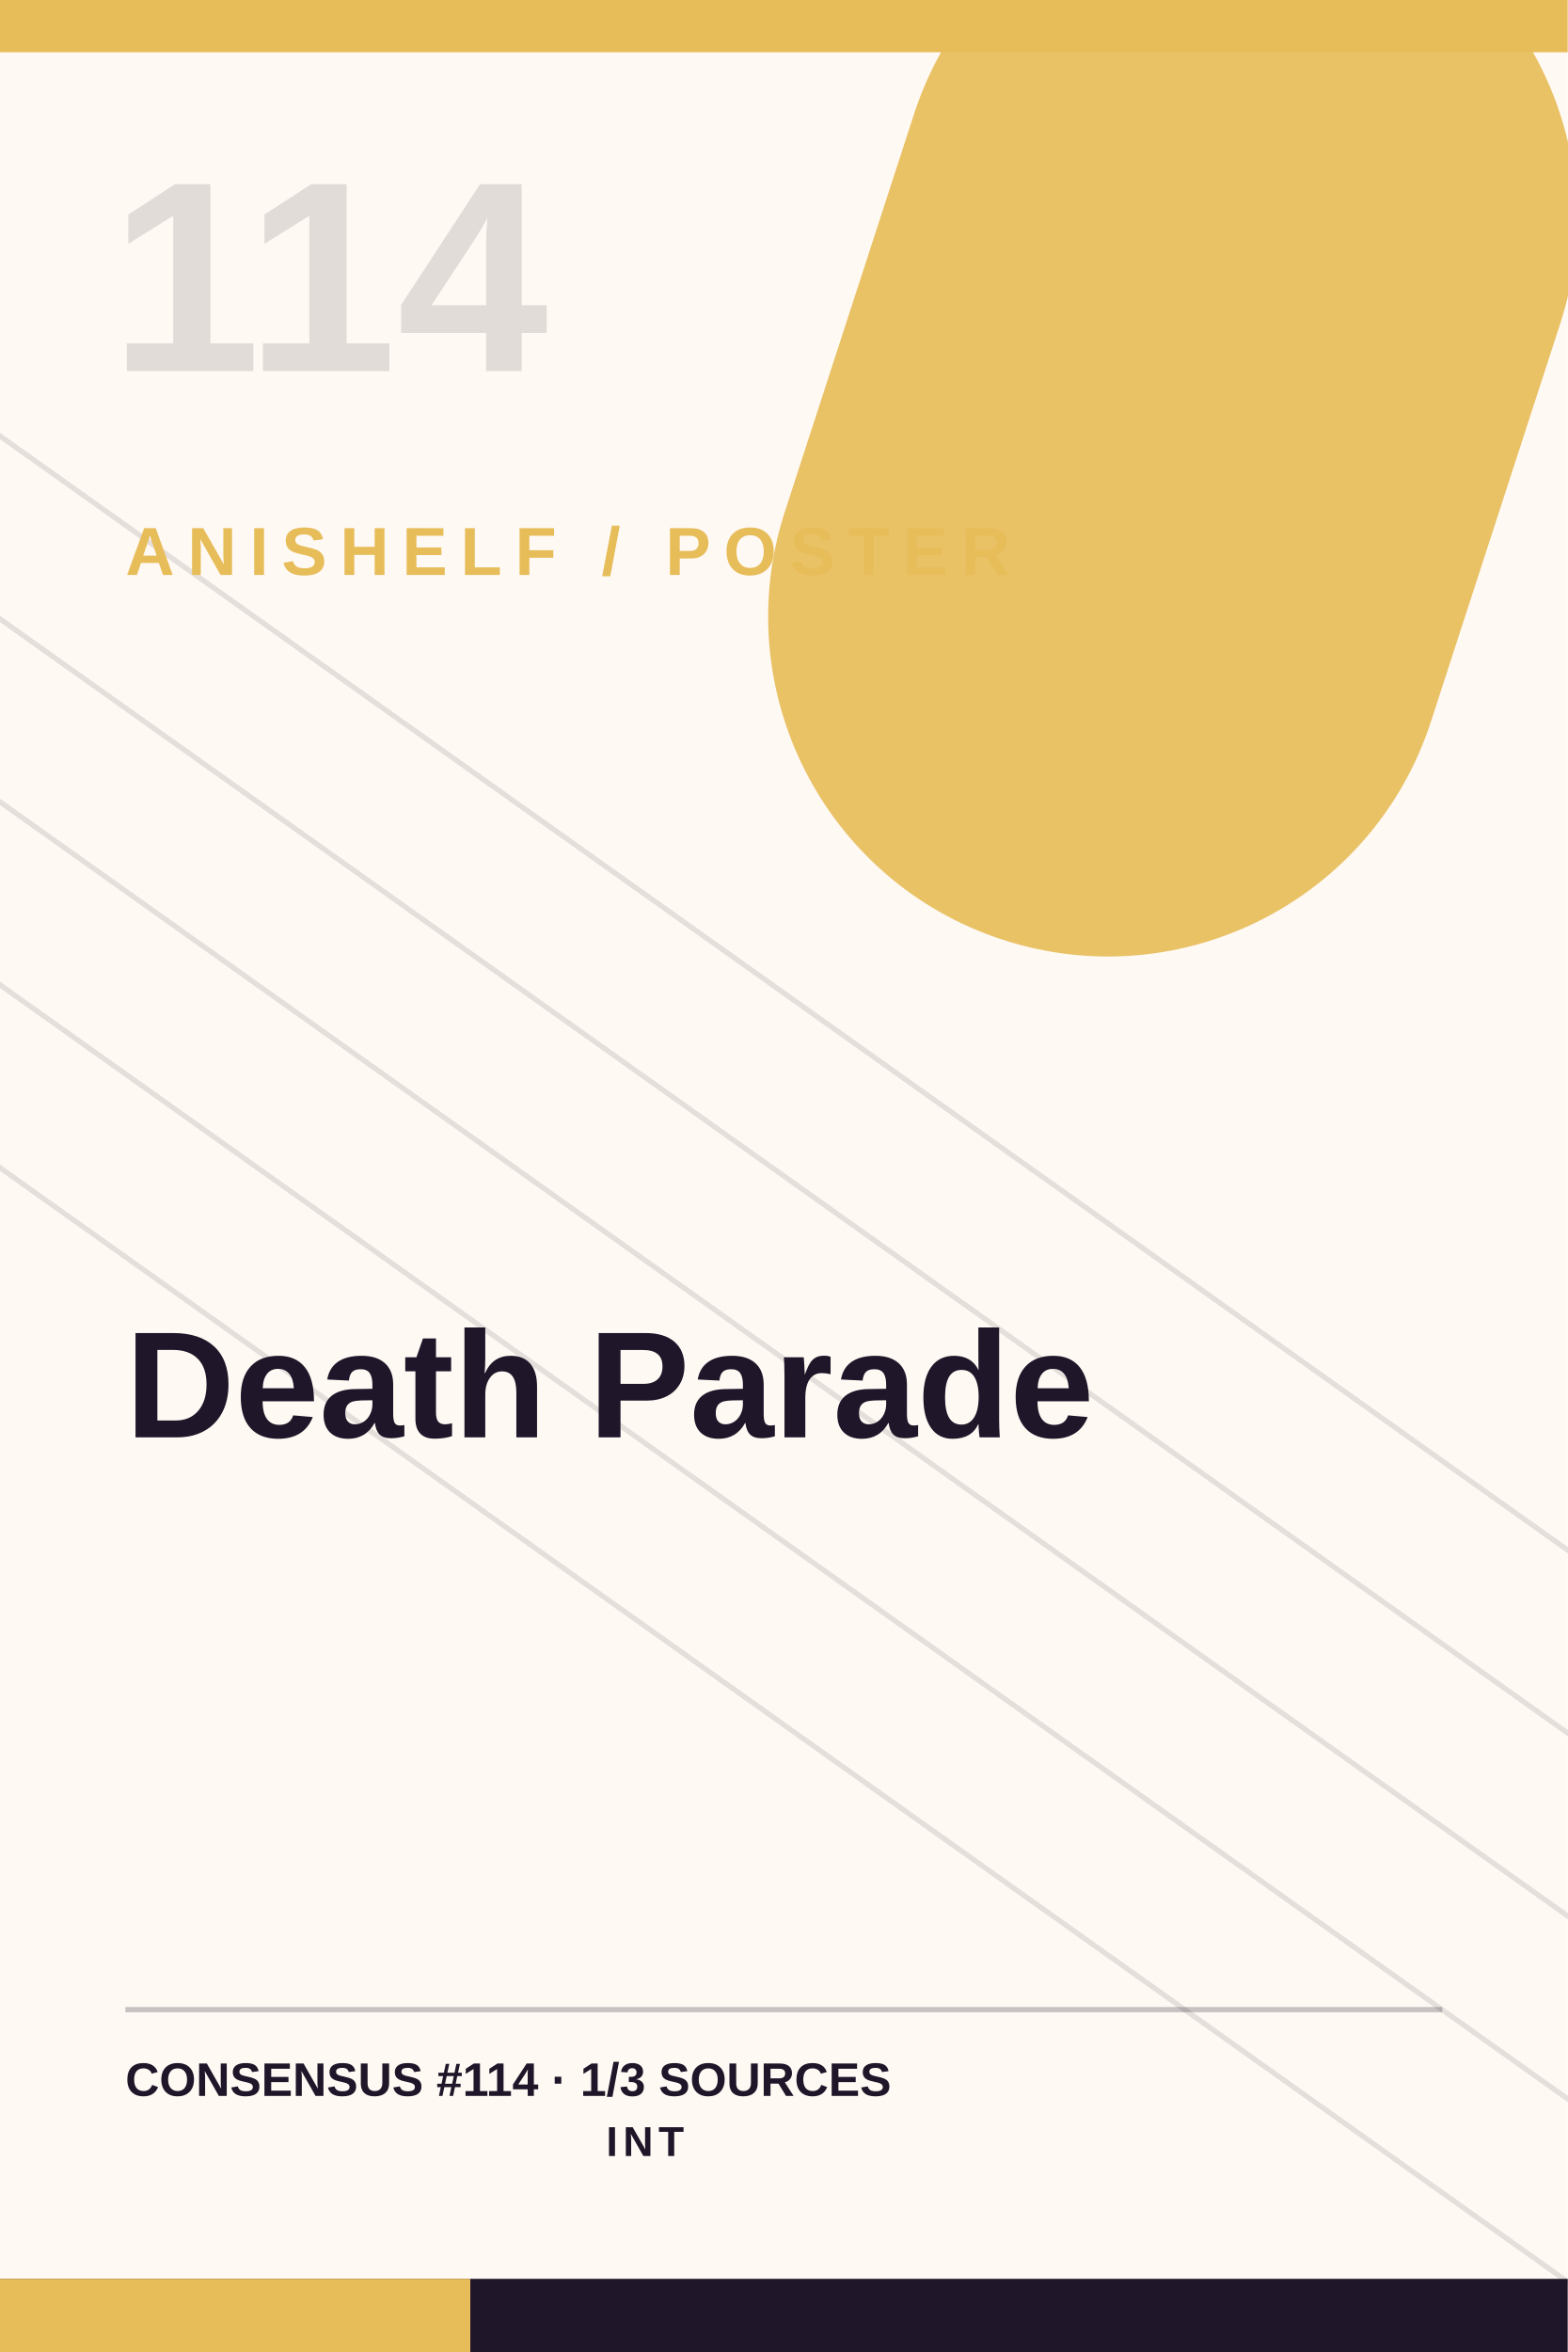
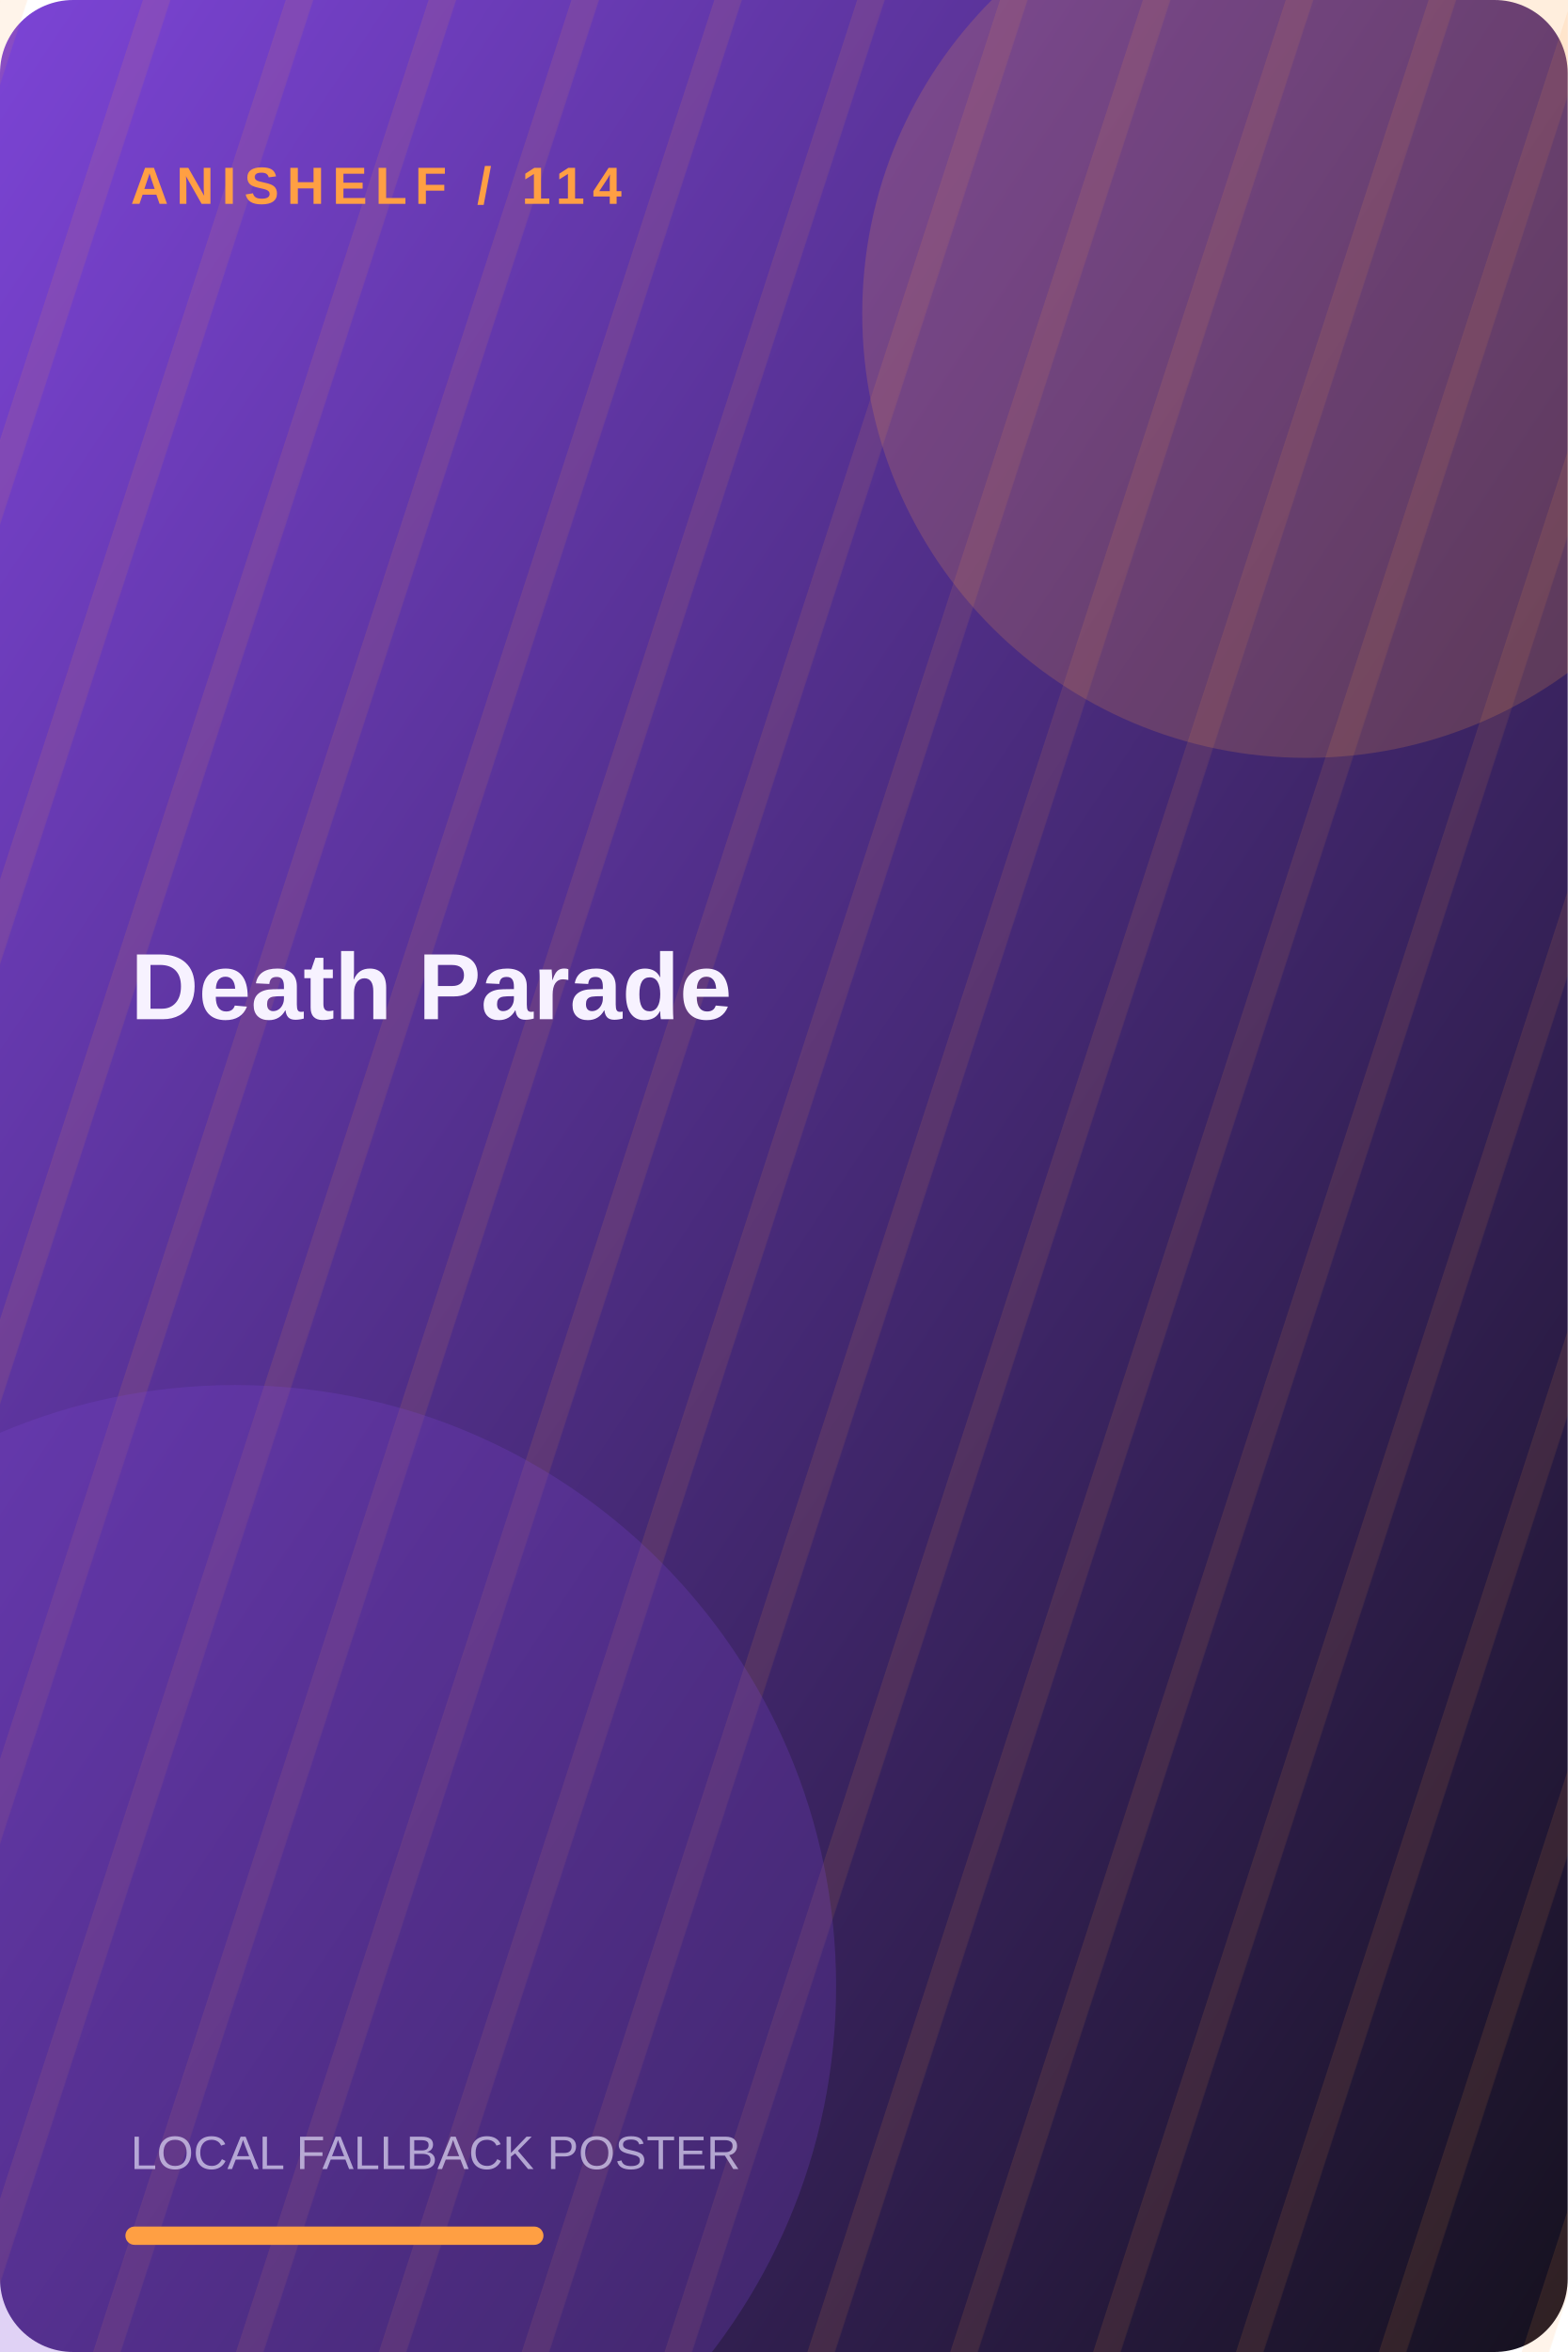
- <svg xmlns="http://www.w3.org/2000/svg" width="600" height="900" viewBox="0 0 600 900" role="img" aria-label="Death Parade">
-   <rect width="600" height="900" fill="#fff9f4" />
-   <rect x="0" y="0" width="600" height="20" fill="#e7bd5a" />
-   <rect x="390" y="-80" width="260" height="420" rx="130" fill="#e7bd5a" opacity=".92" transform="rotate(18 390 -80)" />
-   <g opacity=".12" stroke="#201629" stroke-width="2">
-     <path d="M-80 180 L680 720" />
-     <path d="M-80 110 L680 650" />
-     <path d="M-80 250 L680 790" />
-     <path d="M-80 320 L680 860" />
-     <path d="M-80 390 L680 930" />
-   </g>
-   <text x="42" y="142" fill="#201629" font-family="Arial, Helvetica, sans-serif" font-size="104" font-weight="900" opacity=".13">114</text>
-   <text x="48" y="220" fill="#e7bd5a" font-family="Arial, Helvetica, sans-serif" font-size="26" font-weight="900" letter-spacing="5">ANISHELF / POSTER</text>
-   <text fill="#201629" font-family="Arial, Helvetica, sans-serif" font-size="58" font-weight="900">
-     <tspan x="48" y="550">Death Parade</tspan>
-   </text>
-   <rect x="48" y="768" width="504" height="2" fill="#201629" opacity=".25" />
-   <text x="48" y="802" fill="#201629" font-family="Arial, Helvetica, sans-serif" font-size="18" font-weight="700">CONSENSUS #114  ·  1/3 SOURCES</text>
-   <style>.badge{font:900 16px Arial,Helvetica,sans-serif;fill:#201629;letter-spacing:2px}</style>
-   <text x="232" y="825" class="badge">INT</text>
-   <rect x="0" y="872" width="600" height="28" fill="#201629" />
-   <rect x="0" y="872" width="180" height="28" fill="#e7bd5a" />
+ <svg xmlns="http://www.w3.org/2000/svg" width="600" height="900" viewBox="0 0 600 900">
+   <defs>
+     <linearGradient id="g" x1="0" y1="0" x2="1" y2="1">
+       <stop stop-color="#7c44d6" />
+       <stop offset="1" stop-color="#15111e" />
+     </linearGradient>
+     <pattern id="p" width="52" height="52" patternUnits="userSpaceOnUse" patternTransform="rotate(18)">
+       <rect width="10" height="52" fill="#ff9f43" opacity=".11" />
+     </pattern>
+   </defs>
+   <rect width="600" height="900" rx="28" fill="url(#g)" />
+   <rect width="600" height="900" fill="url(#p)" />
+   <circle cx="500" cy="120" r="170" fill="#ff9f43" opacity=".18" />
+   <circle cx="90" cy="760" r="230" fill="#7c44d6" opacity=".24" />
+   <text x="50" y="78" fill="#ff9f43" font-family="Arial,sans-serif" font-size="20" font-weight="800" letter-spacing="3">ANISHELF / 114</text>
+   <text x="50" y="390" fill="#f7f2ff" font-family="Arial,sans-serif" font-size="36" font-weight="800">Death Parade</text>
+   <text x="50" y="830" fill="#d6cfee" opacity=".75" font-family="Arial,sans-serif" font-size="18">LOCAL FALLBACK POSTER</text>
+   <rect x="48" y="852" width="160" height="7" rx="3.5" fill="#ff9f43" />
</svg>
